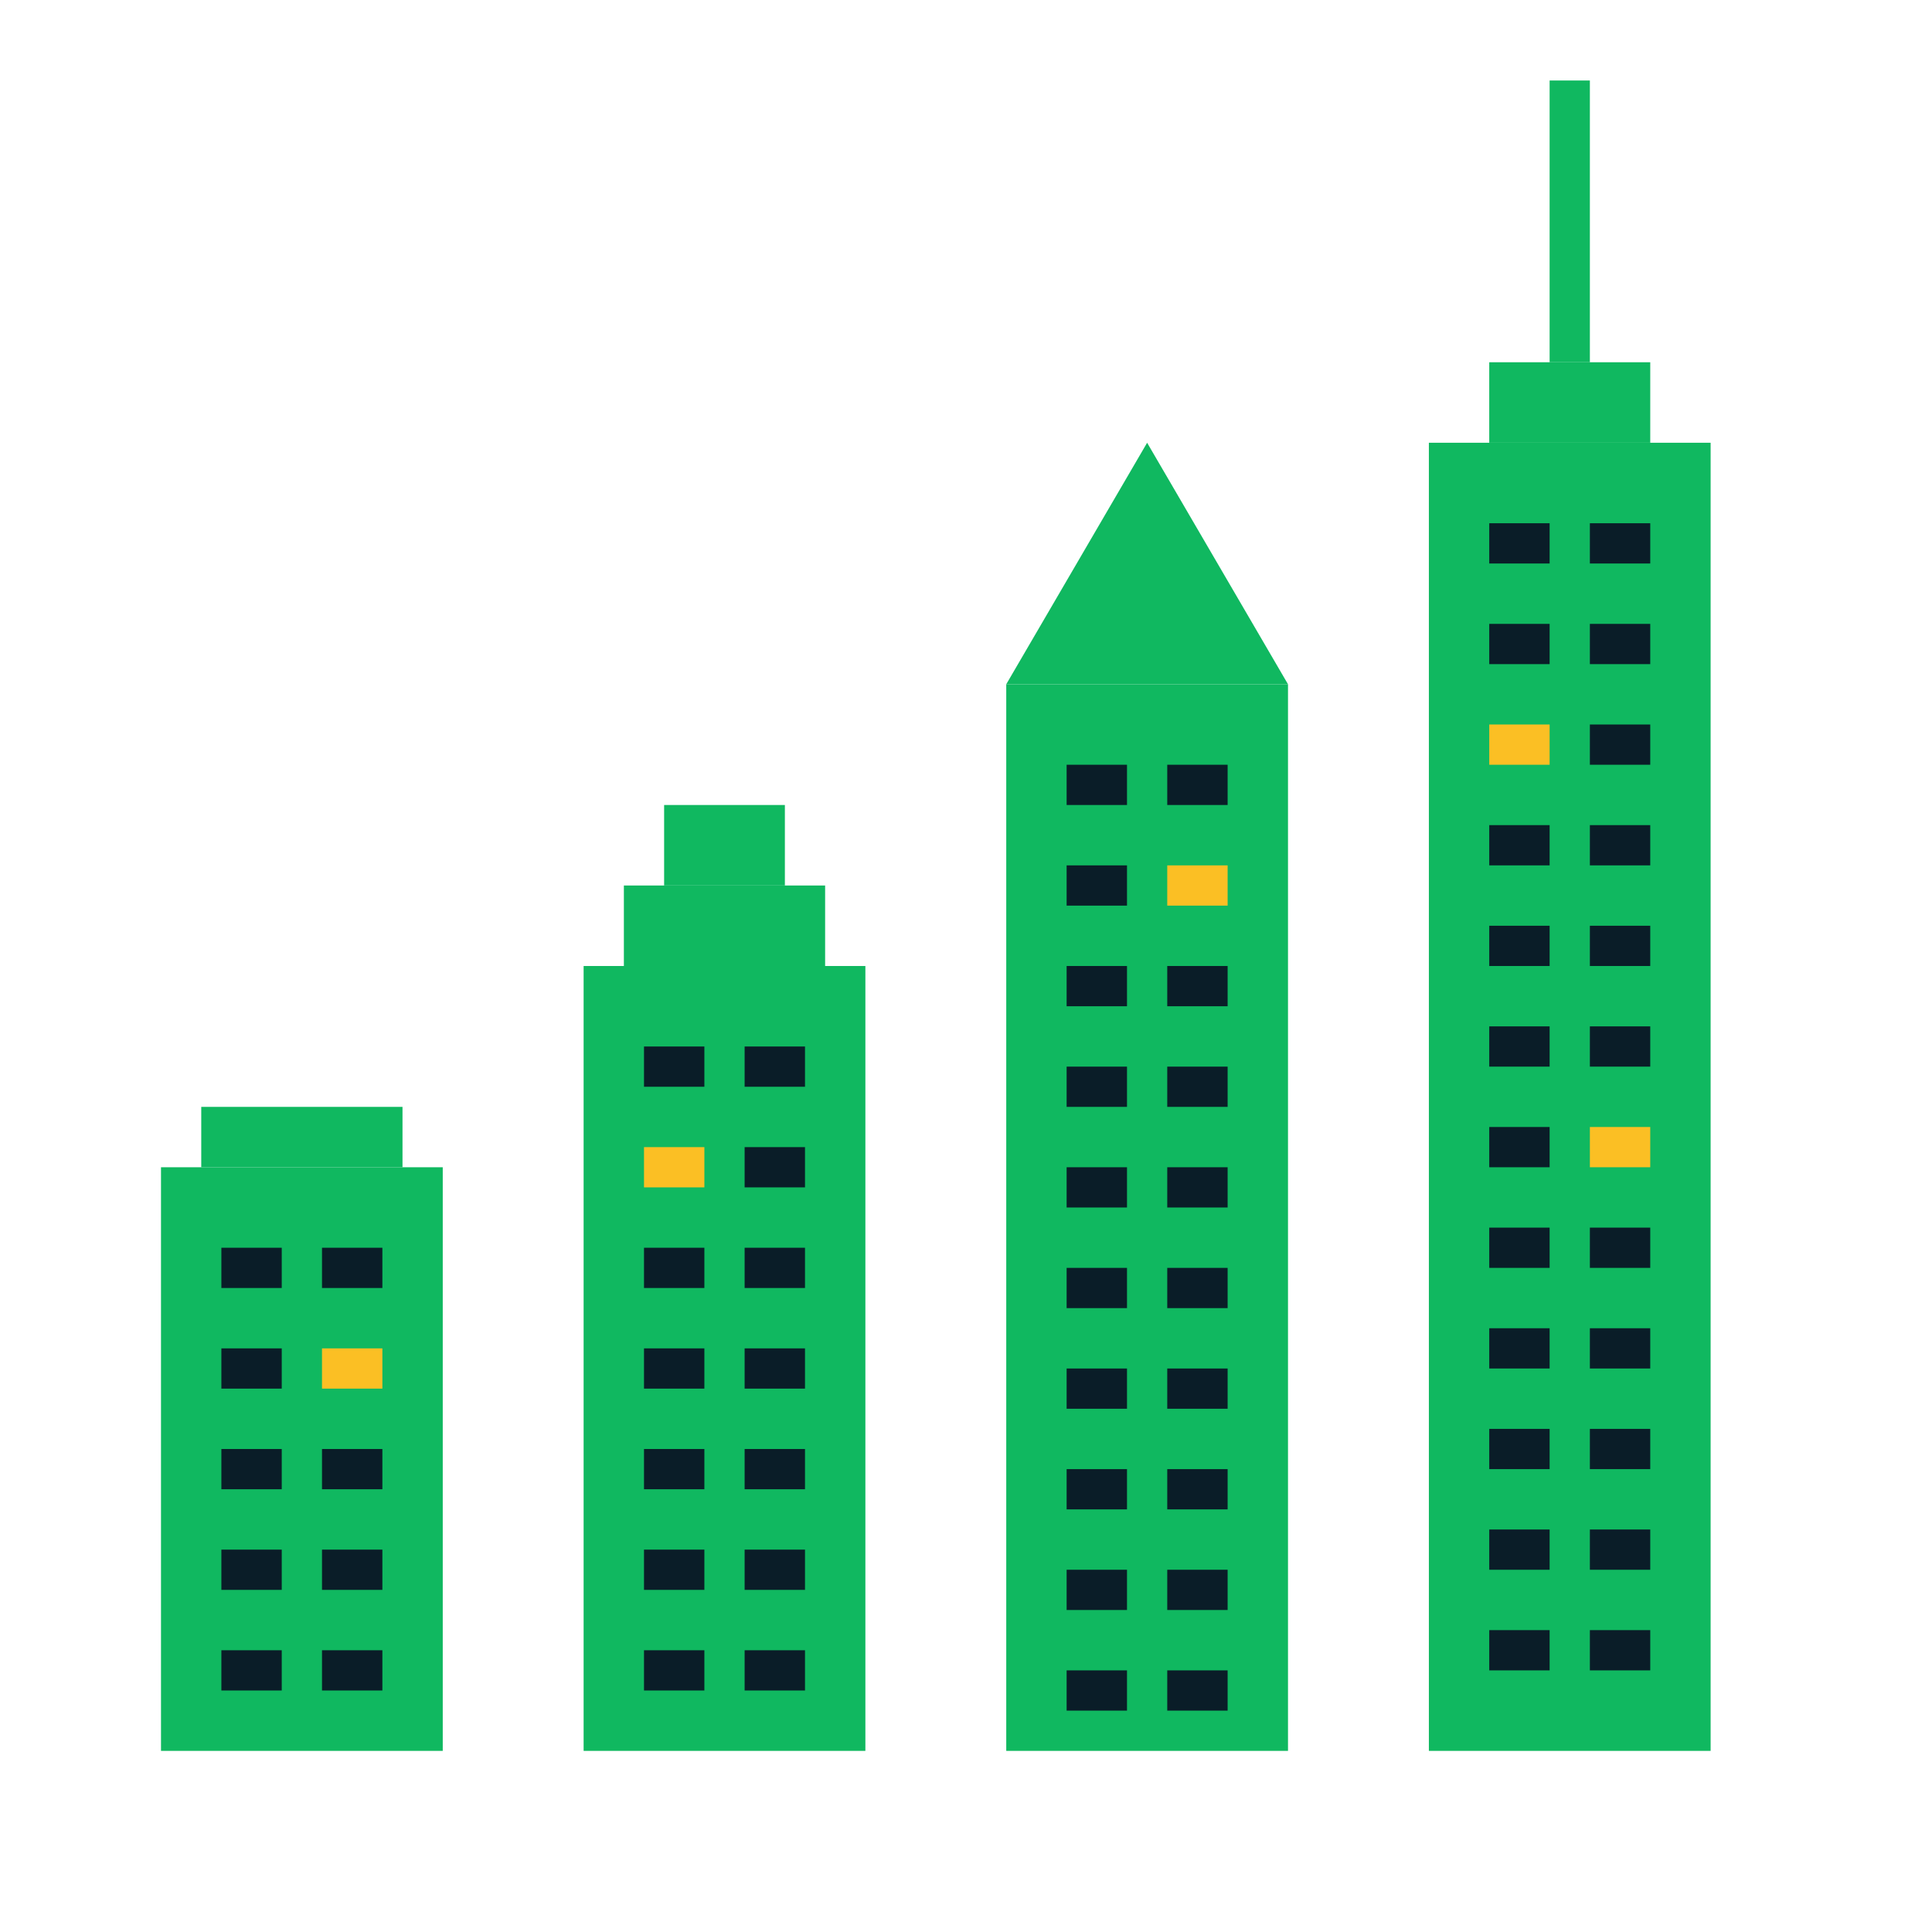
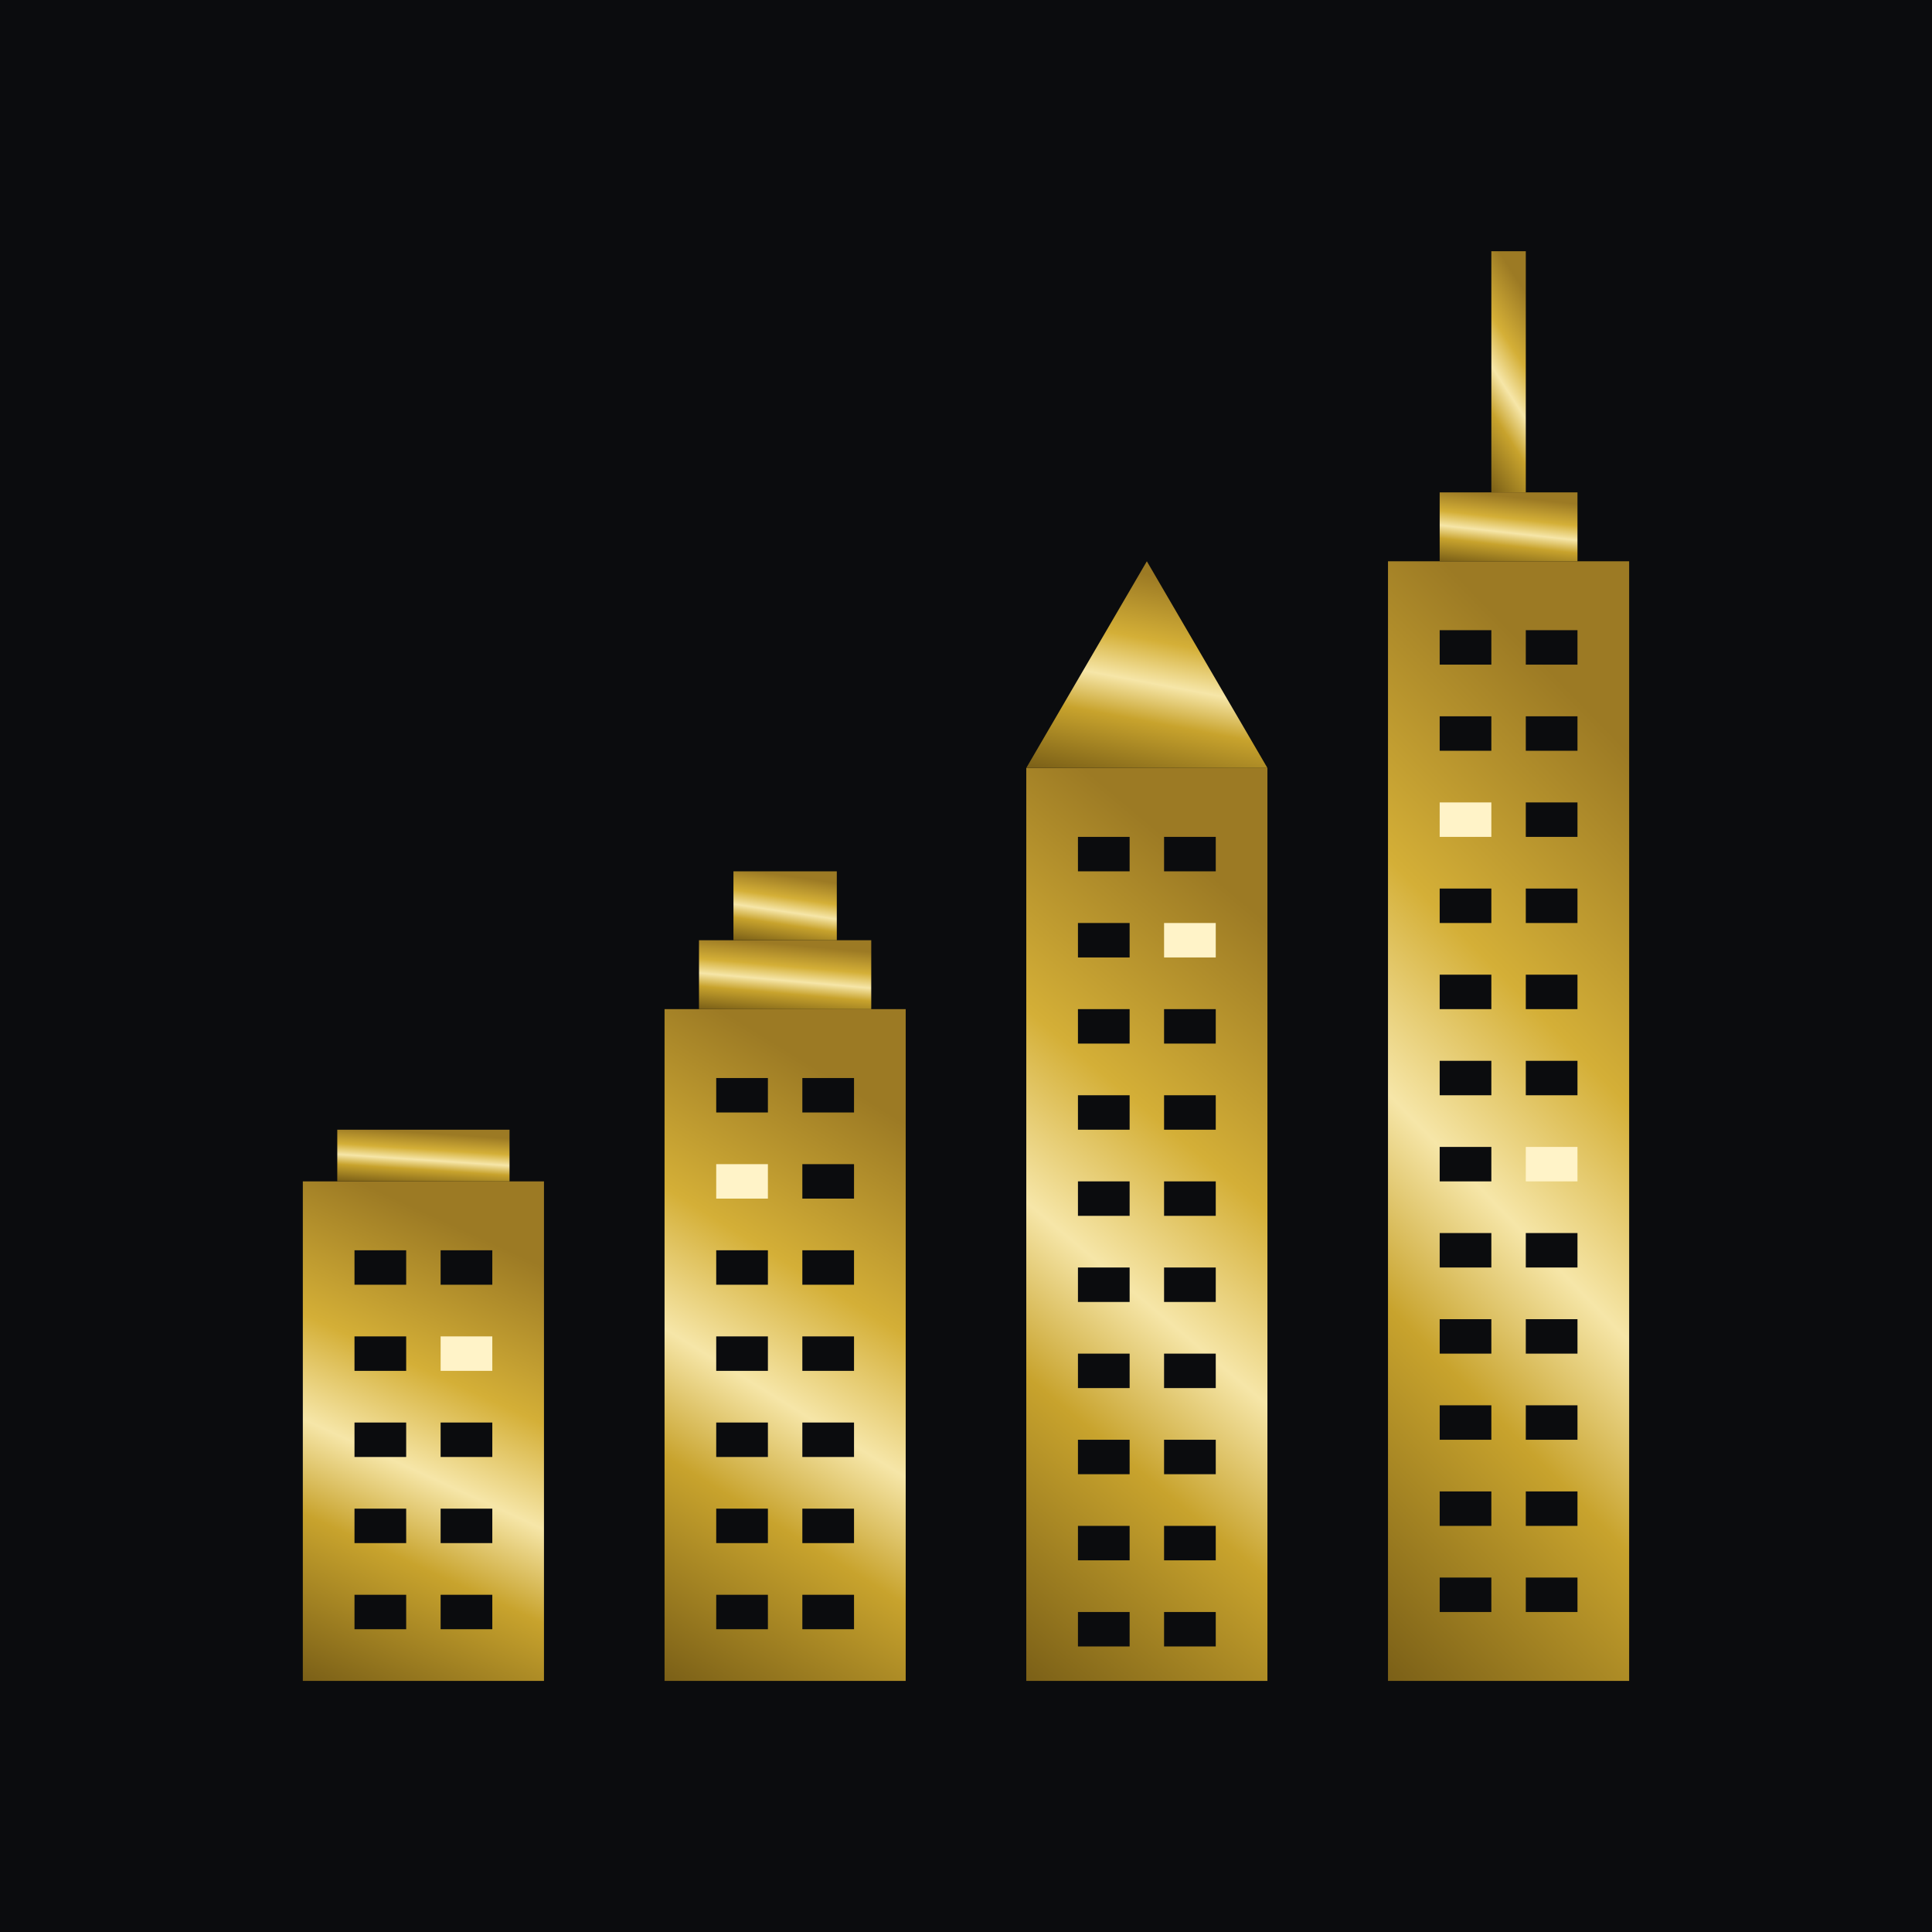
- <svg xmlns="http://www.w3.org/2000/svg" viewBox="0 0 96 96">
-   <rect x="8" y="58" width="14" height="29" fill="#10b860" />
-   <rect x="10" y="55" width="10" height="3" fill="#10b860" />
-   <rect x="29" y="48" width="14" height="39" fill="#10b860" />
-   <rect x="31" y="44" width="10" height="4" fill="#10b860" />
-   <rect x="33" y="40" width="6" height="4" fill="#10b860" />
-   <rect x="50" y="34" width="14" height="53" fill="#10b860" />
-   <path d="M 50,34 L 57,22 L 64,34 Z" fill="#10b860" />
-   <rect x="71" y="22" width="14" height="65" fill="#10b860" />
-   <rect x="74" y="18" width="8" height="4" fill="#10b860" />
-   <rect x="77" y="4" width="2" height="14" fill="#10b860" />
-   <rect x="11" y="62" width="3" height="2" fill="#0a1d28" />
-   <rect x="16" y="62" width="3" height="2" fill="#0a1d28" />
-   <rect x="11" y="67" width="3" height="2" fill="#0a1d28" />
-   <rect x="16" y="67" width="3" height="2" fill="#fbbf24" />
-   <rect x="11" y="72" width="3" height="2" fill="#0a1d28" />
-   <rect x="16" y="72" width="3" height="2" fill="#0a1d28" />
-   <rect x="11" y="77" width="3" height="2" fill="#0a1d28" />
-   <rect x="16" y="77" width="3" height="2" fill="#0a1d28" />
-   <rect x="11" y="82" width="3" height="2" fill="#0a1d28" />
-   <rect x="16" y="82" width="3" height="2" fill="#0a1d28" />
-   <rect x="32" y="52" width="3" height="2" fill="#0a1d28" />
-   <rect x="37" y="52" width="3" height="2" fill="#0a1d28" />
-   <rect x="32" y="57" width="3" height="2" fill="#fbbf24" />
-   <rect x="37" y="57" width="3" height="2" fill="#0a1d28" />
-   <rect x="32" y="62" width="3" height="2" fill="#0a1d28" />
-   <rect x="37" y="62" width="3" height="2" fill="#0a1d28" />
-   <rect x="32" y="67" width="3" height="2" fill="#0a1d28" />
-   <rect x="37" y="67" width="3" height="2" fill="#0a1d28" />
-   <rect x="32" y="72" width="3" height="2" fill="#0a1d28" />
-   <rect x="37" y="72" width="3" height="2" fill="#0a1d28" />
-   <rect x="32" y="77" width="3" height="2" fill="#0a1d28" />
-   <rect x="37" y="77" width="3" height="2" fill="#0a1d28" />
-   <rect x="32" y="82" width="3" height="2" fill="#0a1d28" />
-   <rect x="37" y="82" width="3" height="2" fill="#0a1d28" />
-   <rect x="53" y="38" width="3" height="2" fill="#0a1d28" />
-   <rect x="58" y="38" width="3" height="2" fill="#0a1d28" />
-   <rect x="53" y="43" width="3" height="2" fill="#0a1d28" />
-   <rect x="58" y="43" width="3" height="2" fill="#fbbf24" />
-   <rect x="53" y="48" width="3" height="2" fill="#0a1d28" />
-   <rect x="58" y="48" width="3" height="2" fill="#0a1d28" />
-   <rect x="53" y="53" width="3" height="2" fill="#0a1d28" />
-   <rect x="58" y="53" width="3" height="2" fill="#0a1d28" />
-   <rect x="53" y="58" width="3" height="2" fill="#0a1d28" />
-   <rect x="58" y="58" width="3" height="2" fill="#0a1d28" />
-   <rect x="53" y="63" width="3" height="2" fill="#0a1d28" />
-   <rect x="58" y="63" width="3" height="2" fill="#0a1d28" />
-   <rect x="53" y="68" width="3" height="2" fill="#0a1d28" />
-   <rect x="58" y="68" width="3" height="2" fill="#0a1d28" />
-   <rect x="53" y="73" width="3" height="2" fill="#0a1d28" />
-   <rect x="58" y="73" width="3" height="2" fill="#0a1d28" />
-   <rect x="53" y="78" width="3" height="2" fill="#0a1d28" />
-   <rect x="58" y="78" width="3" height="2" fill="#0a1d28" />
-   <rect x="53" y="83" width="3" height="2" fill="#0a1d28" />
-   <rect x="58" y="83" width="3" height="2" fill="#0a1d28" />
-   <rect x="74" y="26" width="3" height="2" fill="#0a1d28" />
-   <rect x="79" y="26" width="3" height="2" fill="#0a1d28" />
-   <rect x="74" y="31" width="3" height="2" fill="#0a1d28" />
-   <rect x="79" y="31" width="3" height="2" fill="#0a1d28" />
-   <rect x="74" y="36" width="3" height="2" fill="#fbbf24" />
-   <rect x="79" y="36" width="3" height="2" fill="#0a1d28" />
-   <rect x="74" y="41" width="3" height="2" fill="#0a1d28" />
-   <rect x="79" y="41" width="3" height="2" fill="#0a1d28" />
-   <rect x="74" y="46" width="3" height="2" fill="#0a1d28" />
-   <rect x="79" y="46" width="3" height="2" fill="#0a1d28" />
-   <rect x="74" y="51" width="3" height="2" fill="#0a1d28" />
-   <rect x="79" y="51" width="3" height="2" fill="#0a1d28" />
-   <rect x="74" y="56" width="3" height="2" fill="#0a1d28" />
-   <rect x="79" y="56" width="3" height="2" fill="#fbbf24" />
-   <rect x="74" y="61" width="3" height="2" fill="#0a1d28" />
-   <rect x="79" y="61" width="3" height="2" fill="#0a1d28" />
-   <rect x="74" y="66" width="3" height="2" fill="#0a1d28" />
-   <rect x="79" y="66" width="3" height="2" fill="#0a1d28" />
-   <rect x="74" y="71" width="3" height="2" fill="#0a1d28" />
-   <rect x="79" y="71" width="3" height="2" fill="#0a1d28" />
-   <rect x="74" y="76" width="3" height="2" fill="#0a1d28" />
-   <rect x="79" y="76" width="3" height="2" fill="#0a1d28" />
-   <rect x="74" y="81" width="3" height="2" fill="#0a1d28" />
-   <rect x="79" y="81" width="3" height="2" fill="#0a1d28" />
+ <svg xmlns="http://www.w3.org/2000/svg" width="96" height="96" viewBox="0 0 96 96">
+   <rect width="96" height="96" fill="#0b0c0e" />
+   <g transform="translate(8.20 9.06) scale(0.8559)">
+     <defs>
+       <linearGradient id="bashflowGold" x1="0" y1="1" x2="0.22" y2="0">
+         <stop offset="0" stop-color="#7a5f17" />
+         <stop offset="0.32" stop-color="#c8a32d" />
+         <stop offset="0.5" stop-color="#f6e6a8" />
+         <stop offset="0.7" stop-color="#d4af37" />
+         <stop offset="1" stop-color="#9c7a24" />
+       </linearGradient>
+     </defs>
+     <rect x="8" y="58" width="14" height="29" fill="url(#bashflowGold)" />
+     <rect x="10" y="55" width="10" height="3" fill="url(#bashflowGold)" />
+     <rect x="29" y="48" width="14" height="39" fill="url(#bashflowGold)" />
+     <rect x="31" y="44" width="10" height="4" fill="url(#bashflowGold)" />
+     <rect x="33" y="40" width="6" height="4" fill="url(#bashflowGold)" />
+     <rect x="50" y="34" width="14" height="53" fill="url(#bashflowGold)" />
+     <path d="M 50,34 L 57,22 L 64,34 Z" fill="url(#bashflowGold)" />
+     <rect x="71" y="22" width="14" height="65" fill="url(#bashflowGold)" />
+     <rect x="74" y="18" width="8" height="4" fill="url(#bashflowGold)" />
+     <rect x="77" y="4" width="2" height="14" fill="url(#bashflowGold)" />
+     <rect x="11" y="62" width="3" height="2" fill="#0b0c0e" />
+     <rect x="16" y="62" width="3" height="2" fill="#0b0c0e" />
+     <rect x="11" y="67" width="3" height="2" fill="#0b0c0e" />
+     <rect x="16" y="67" width="3" height="2" fill="#fff3c8" />
+     <rect x="11" y="72" width="3" height="2" fill="#0b0c0e" />
+     <rect x="16" y="72" width="3" height="2" fill="#0b0c0e" />
+     <rect x="11" y="77" width="3" height="2" fill="#0b0c0e" />
+     <rect x="16" y="77" width="3" height="2" fill="#0b0c0e" />
+     <rect x="11" y="82" width="3" height="2" fill="#0b0c0e" />
+     <rect x="16" y="82" width="3" height="2" fill="#0b0c0e" />
+     <rect x="32" y="52" width="3" height="2" fill="#0b0c0e" />
+     <rect x="37" y="52" width="3" height="2" fill="#0b0c0e" />
+     <rect x="32" y="57" width="3" height="2" fill="#fff3c8" />
+     <rect x="37" y="57" width="3" height="2" fill="#0b0c0e" />
+     <rect x="32" y="62" width="3" height="2" fill="#0b0c0e" />
+     <rect x="37" y="62" width="3" height="2" fill="#0b0c0e" />
+     <rect x="32" y="67" width="3" height="2" fill="#0b0c0e" />
+     <rect x="37" y="67" width="3" height="2" fill="#0b0c0e" />
+     <rect x="32" y="72" width="3" height="2" fill="#0b0c0e" />
+     <rect x="37" y="72" width="3" height="2" fill="#0b0c0e" />
+     <rect x="32" y="77" width="3" height="2" fill="#0b0c0e" />
+     <rect x="37" y="77" width="3" height="2" fill="#0b0c0e" />
+     <rect x="32" y="82" width="3" height="2" fill="#0b0c0e" />
+     <rect x="37" y="82" width="3" height="2" fill="#0b0c0e" />
+     <rect x="53" y="38" width="3" height="2" fill="#0b0c0e" />
+     <rect x="58" y="38" width="3" height="2" fill="#0b0c0e" />
+     <rect x="53" y="43" width="3" height="2" fill="#0b0c0e" />
+     <rect x="58" y="43" width="3" height="2" fill="#fff3c8" />
+     <rect x="53" y="48" width="3" height="2" fill="#0b0c0e" />
+     <rect x="58" y="48" width="3" height="2" fill="#0b0c0e" />
+     <rect x="53" y="53" width="3" height="2" fill="#0b0c0e" />
+     <rect x="58" y="53" width="3" height="2" fill="#0b0c0e" />
+     <rect x="53" y="58" width="3" height="2" fill="#0b0c0e" />
+     <rect x="58" y="58" width="3" height="2" fill="#0b0c0e" />
+     <rect x="53" y="63" width="3" height="2" fill="#0b0c0e" />
+     <rect x="58" y="63" width="3" height="2" fill="#0b0c0e" />
+     <rect x="53" y="68" width="3" height="2" fill="#0b0c0e" />
+     <rect x="58" y="68" width="3" height="2" fill="#0b0c0e" />
+     <rect x="53" y="73" width="3" height="2" fill="#0b0c0e" />
+     <rect x="58" y="73" width="3" height="2" fill="#0b0c0e" />
+     <rect x="53" y="78" width="3" height="2" fill="#0b0c0e" />
+     <rect x="58" y="78" width="3" height="2" fill="#0b0c0e" />
+     <rect x="53" y="83" width="3" height="2" fill="#0b0c0e" />
+     <rect x="58" y="83" width="3" height="2" fill="#0b0c0e" />
+     <rect x="74" y="26" width="3" height="2" fill="#0b0c0e" />
+     <rect x="79" y="26" width="3" height="2" fill="#0b0c0e" />
+     <rect x="74" y="31" width="3" height="2" fill="#0b0c0e" />
+     <rect x="79" y="31" width="3" height="2" fill="#0b0c0e" />
+     <rect x="74" y="36" width="3" height="2" fill="#fff3c8" />
+     <rect x="79" y="36" width="3" height="2" fill="#0b0c0e" />
+     <rect x="74" y="41" width="3" height="2" fill="#0b0c0e" />
+     <rect x="79" y="41" width="3" height="2" fill="#0b0c0e" />
+     <rect x="74" y="46" width="3" height="2" fill="#0b0c0e" />
+     <rect x="79" y="46" width="3" height="2" fill="#0b0c0e" />
+     <rect x="74" y="51" width="3" height="2" fill="#0b0c0e" />
+     <rect x="79" y="51" width="3" height="2" fill="#0b0c0e" />
+     <rect x="74" y="56" width="3" height="2" fill="#0b0c0e" />
+     <rect x="79" y="56" width="3" height="2" fill="#fff3c8" />
+     <rect x="74" y="61" width="3" height="2" fill="#0b0c0e" />
+     <rect x="79" y="61" width="3" height="2" fill="#0b0c0e" />
+     <rect x="74" y="66" width="3" height="2" fill="#0b0c0e" />
+     <rect x="79" y="66" width="3" height="2" fill="#0b0c0e" />
+     <rect x="74" y="71" width="3" height="2" fill="#0b0c0e" />
+     <rect x="79" y="71" width="3" height="2" fill="#0b0c0e" />
+     <rect x="74" y="76" width="3" height="2" fill="#0b0c0e" />
+     <rect x="79" y="76" width="3" height="2" fill="#0b0c0e" />
+     <rect x="74" y="81" width="3" height="2" fill="#0b0c0e" />
+     <rect x="79" y="81" width="3" height="2" fill="#0b0c0e" />
+   </g>
</svg>
